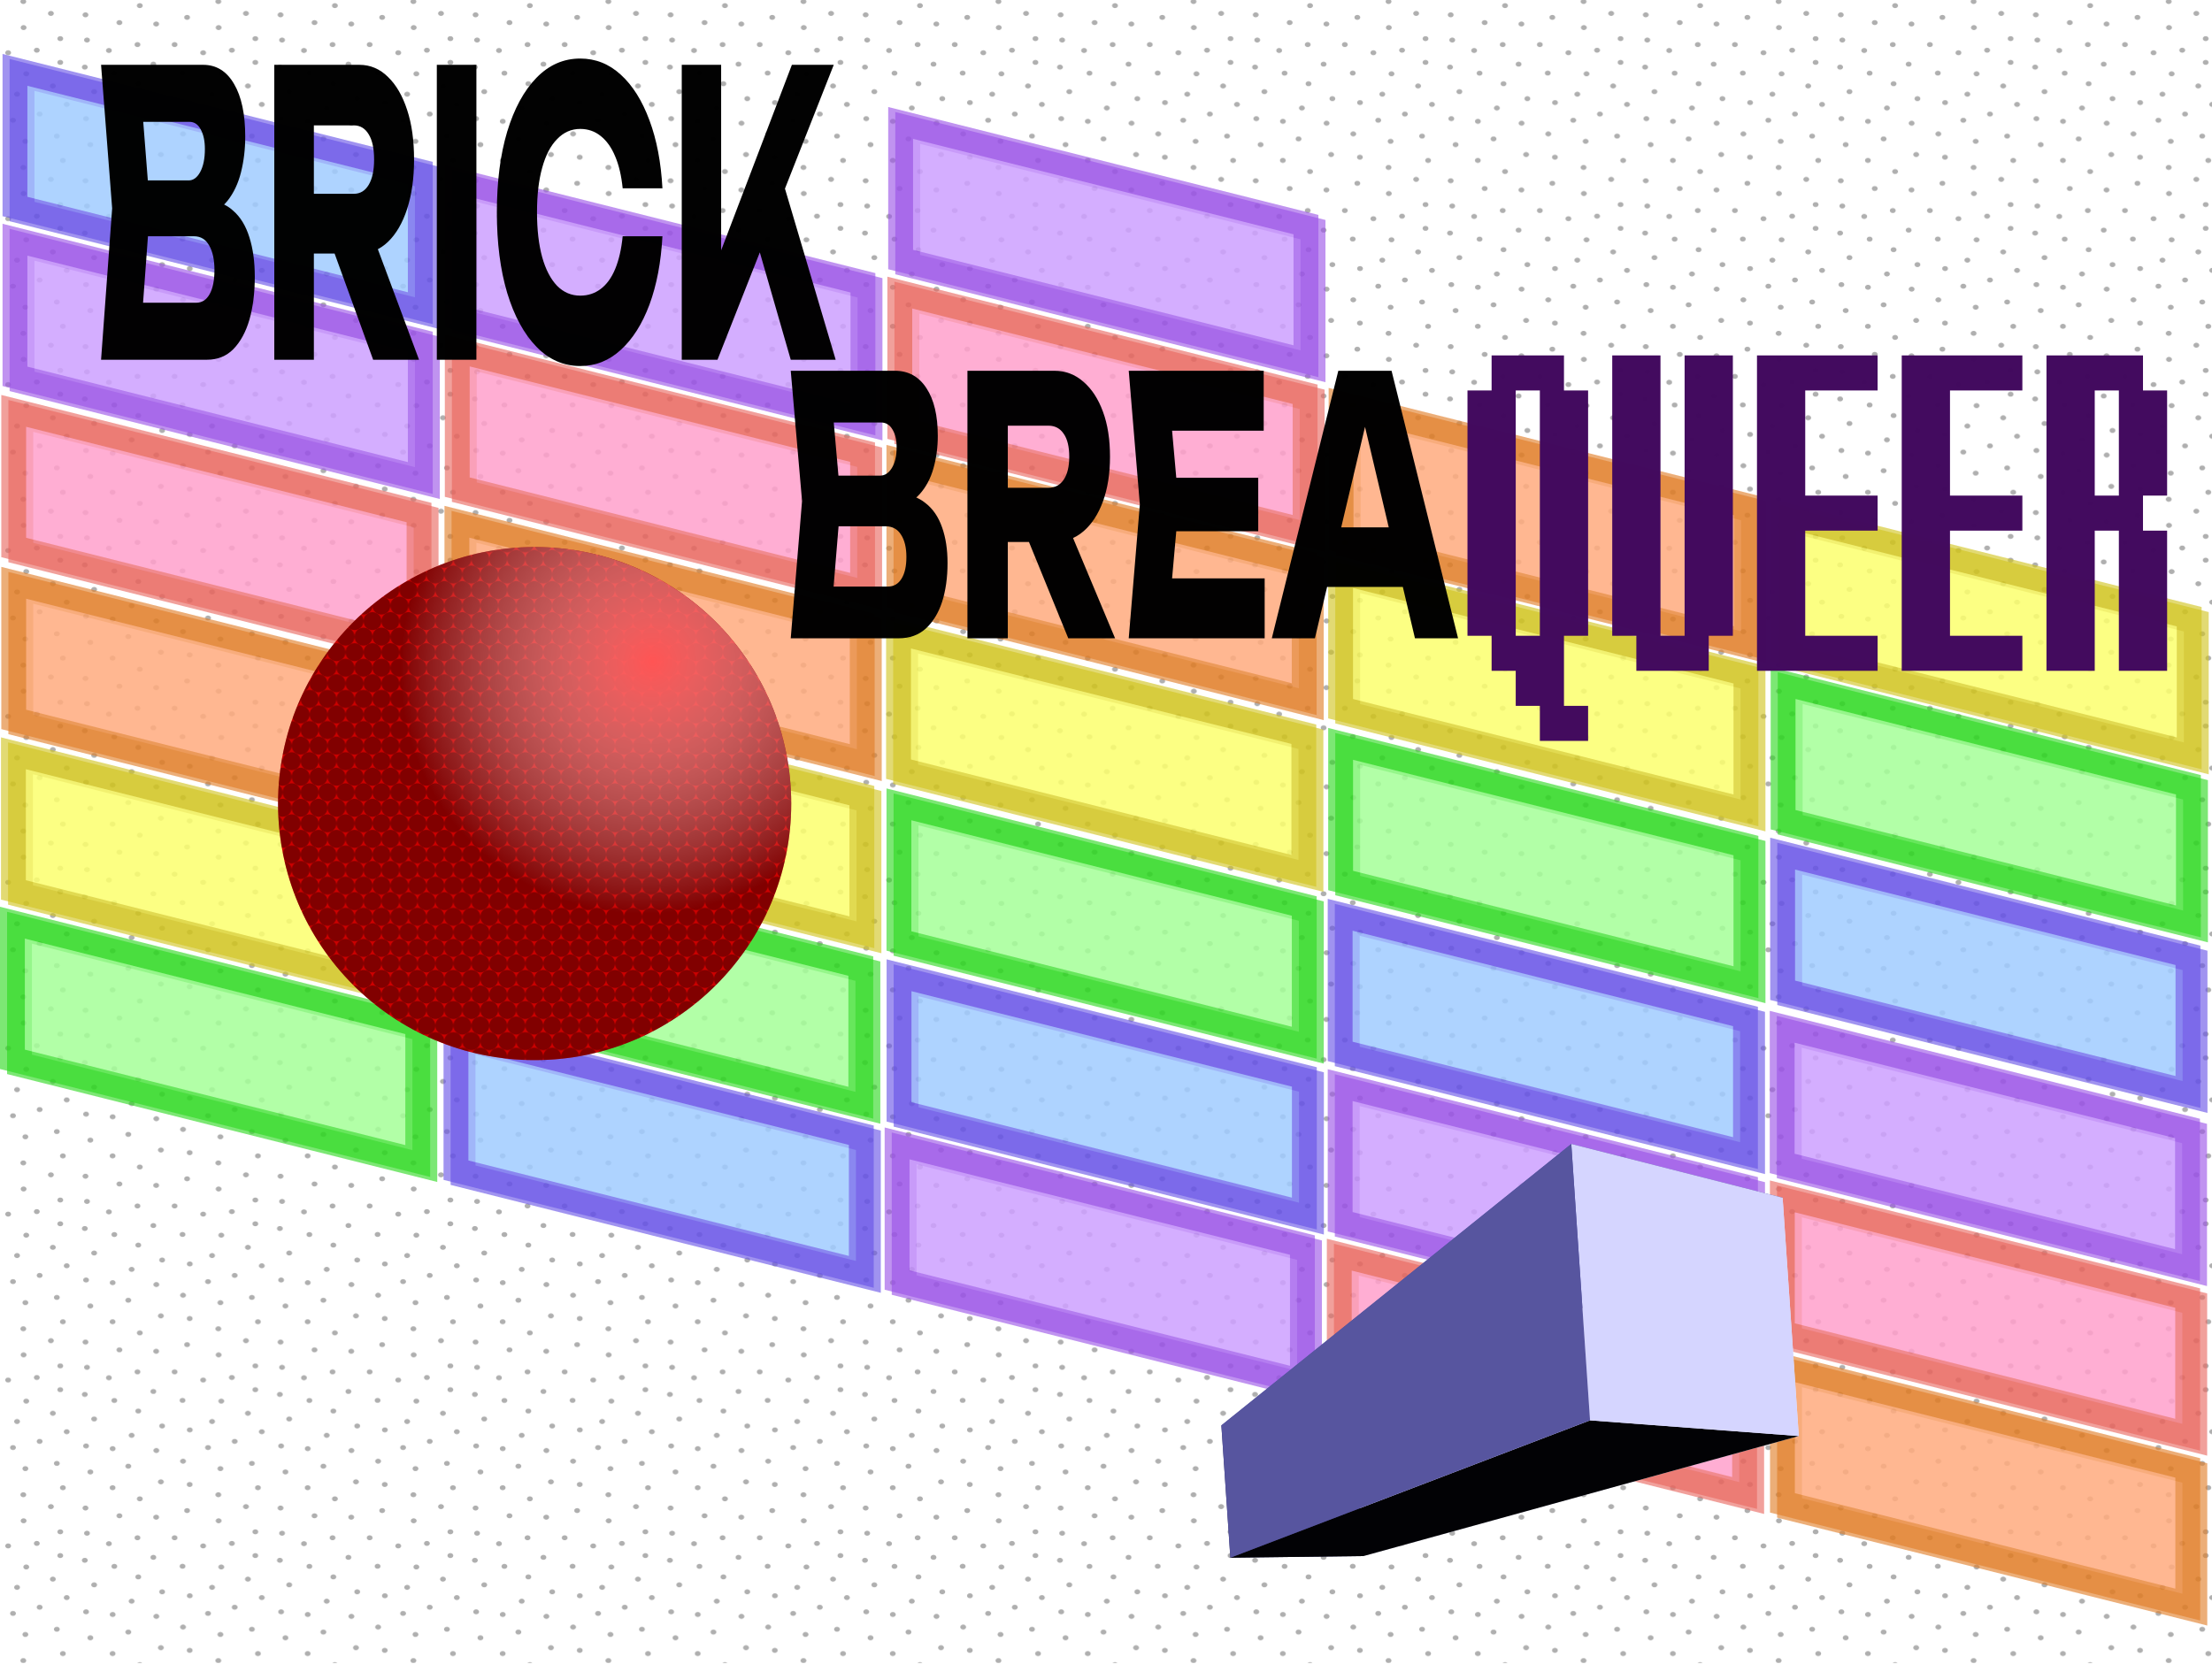
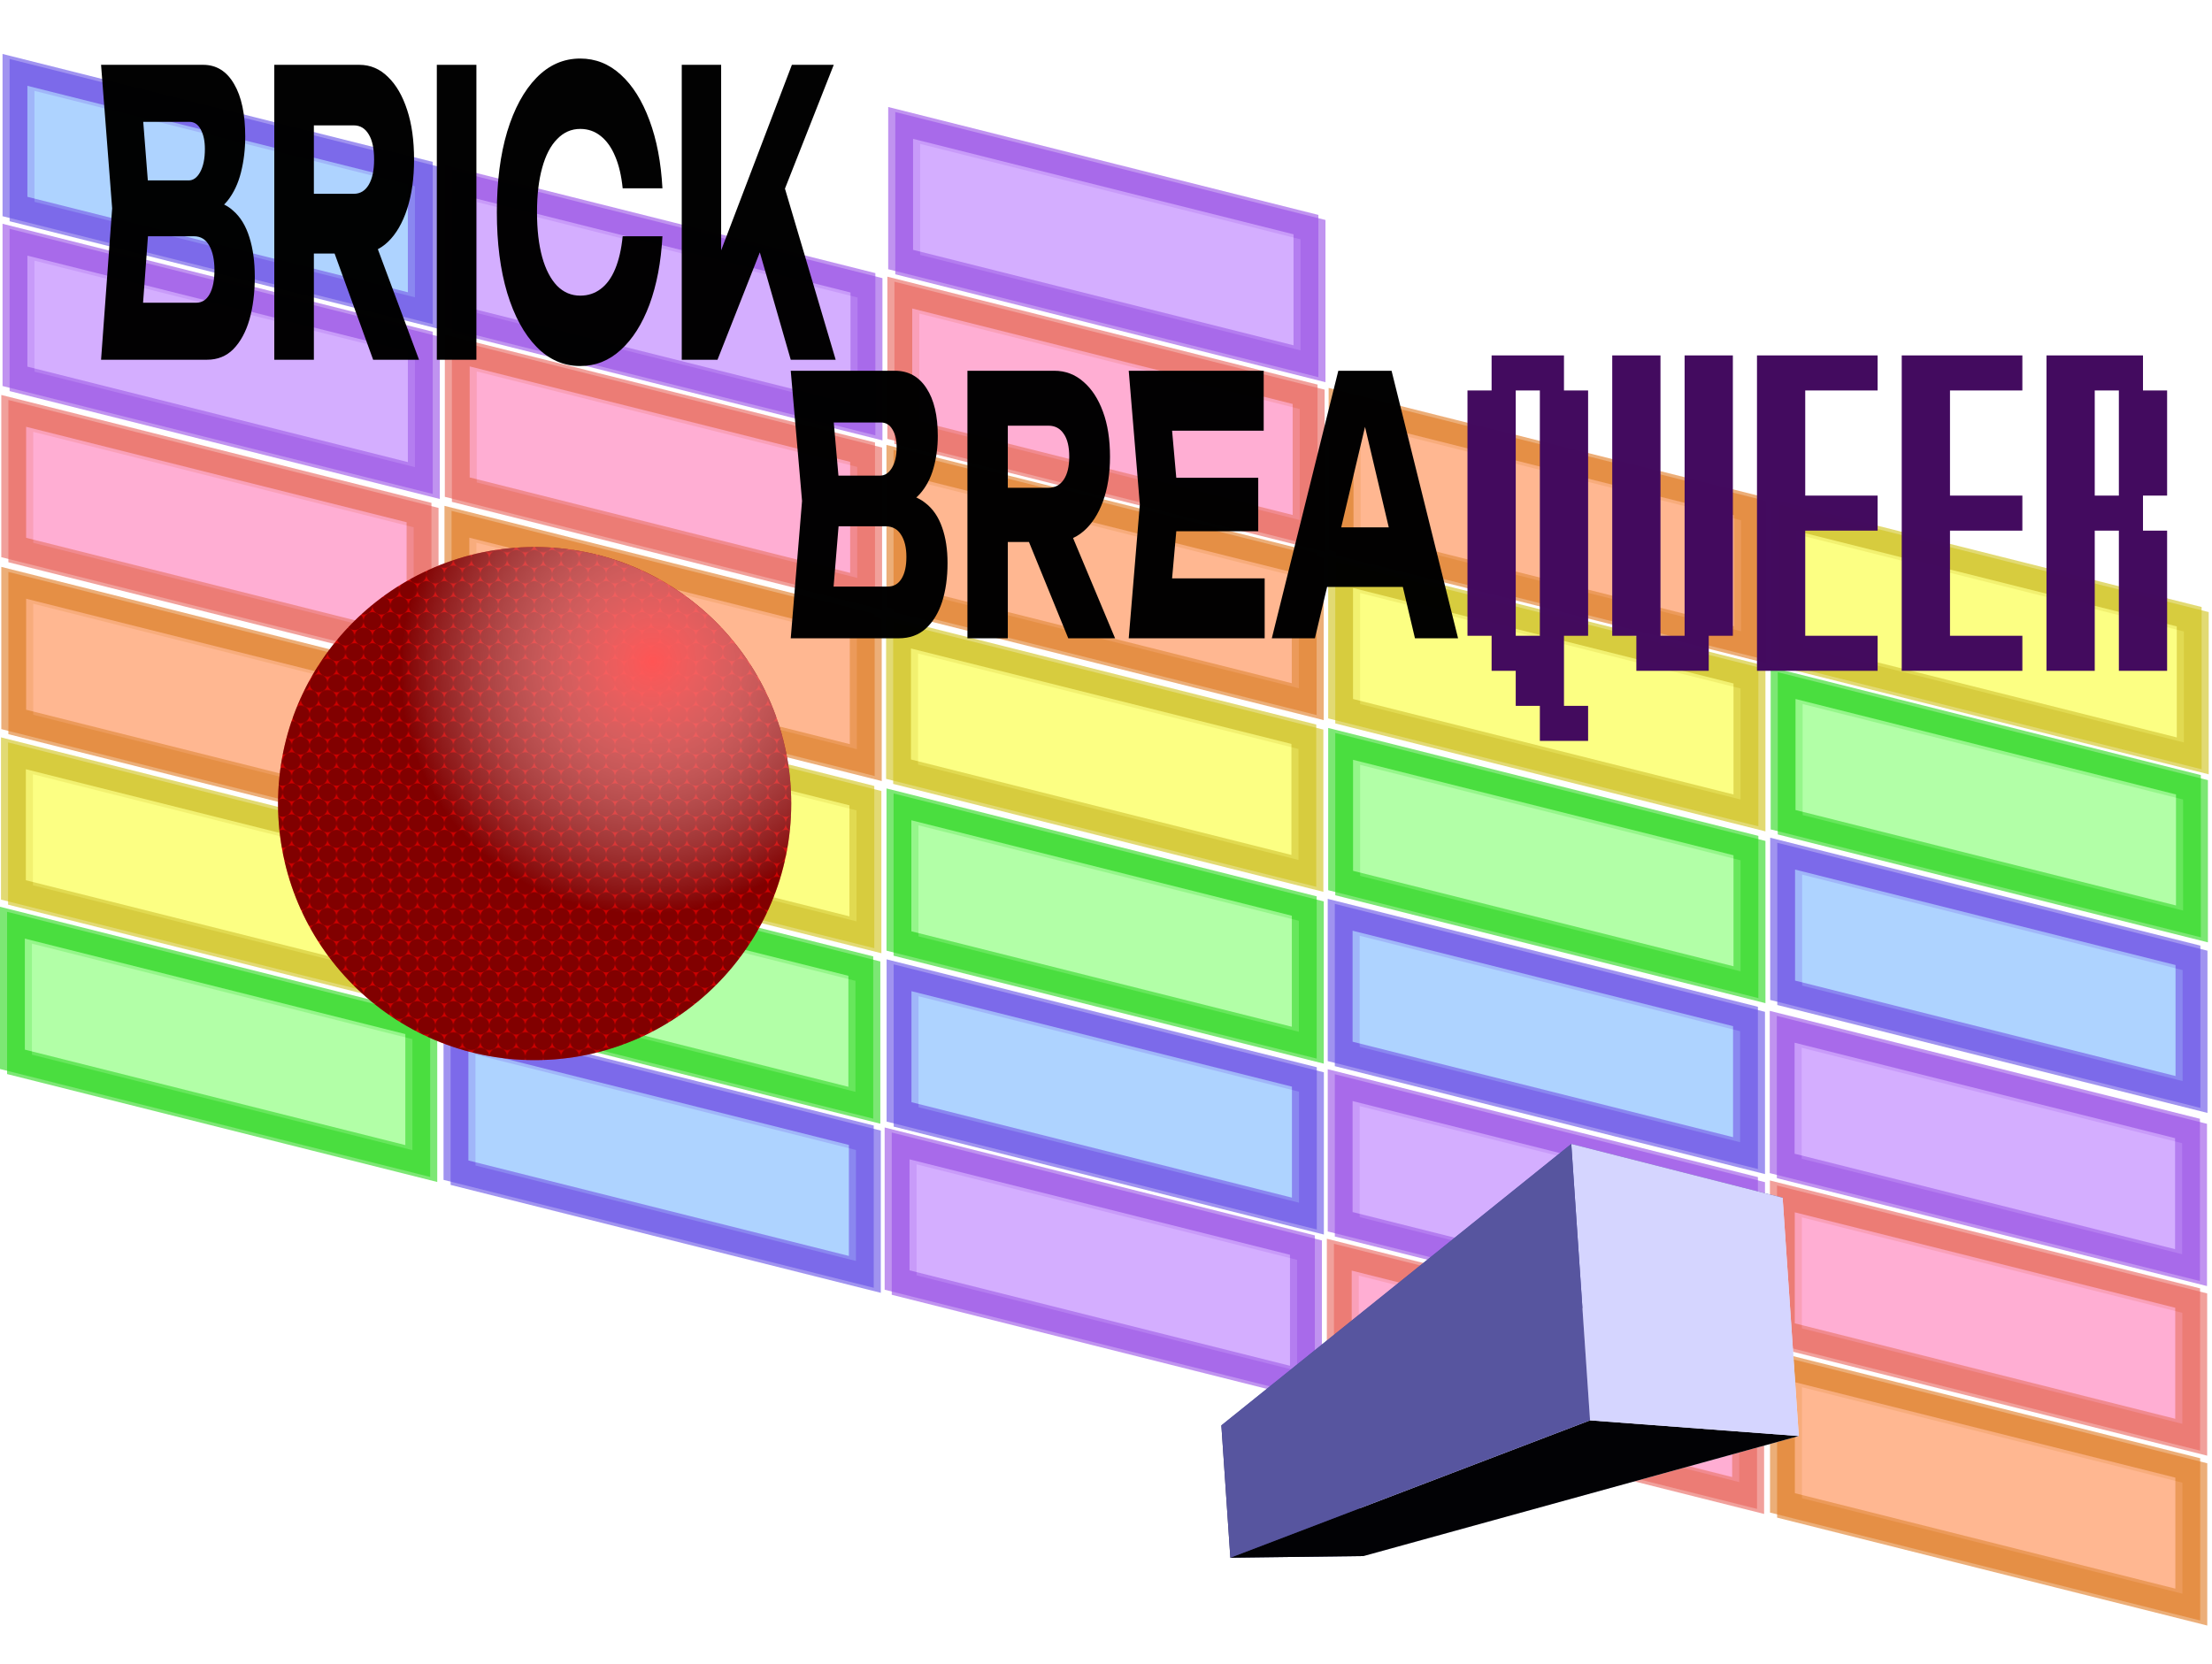
<svg xmlns="http://www.w3.org/2000/svg" xmlns:xlink="http://www.w3.org/1999/xlink" width="1134.167" height="852.907" viewBox="0 0 1134.167 852.907" version="1.1" id="svg14355">
  <defs id="defs14352">
    <pattern xlink:href="#Polkadots-med" id="pattern3984" patternTransform="scale(10,8.508227)" />
    <pattern patternUnits="userSpaceOnUse" width="10" height="10" patternTransform="translate(0,0) scale(10,10)" id="Polkadots-med">
      <circle style="fill:black;stroke:none" cx="2.567" cy="0.810" r="0.15" id="circle10159" />
      <circle style="fill:black;stroke:none" cx="3.048" cy="2.33" r="0.15" id="circle10161" />
      <circle style="fill:black;stroke:none" cx="4.418" cy="2.415" r="0.15" id="circle10163" />
      <circle style="fill:black;stroke:none" cx="1.844" cy="3.029" r="0.15" id="circle10165" />
      <circle style="fill:black;stroke:none" cx="6.08" cy="1.363" r="0.15" id="circle10167" />
      <circle style="fill:black;stroke:none" cx="5.819" cy="4.413" r="0.15" id="circle10169" />
      <circle style="fill:black;stroke:none" cx="4.305" cy="4.048" r="0.15" id="circle10171" />
      <circle style="fill:black;stroke:none" cx="5.541" cy="3.045" r="0.15" id="circle10173" />
      <circle style="fill:black;stroke:none" cx="4.785" cy="5.527" r="0.15" id="circle10175" />
      <circle style="fill:black;stroke:none" cx="2.667" cy="5.184" r="0.15" id="circle10177" />
      <circle style="fill:black;stroke:none" cx="7.965" cy="1.448" r="0.15" id="circle10179" />
      <circle style="fill:black;stroke:none" cx="7.047" cy="5.049" r="0.15" id="circle10181" />
      <circle style="fill:black;stroke:none" cx="4.340" cy="0.895" r="0.15" id="circle10183" />
      <circle style="fill:black;stroke:none" cx="7.125" cy="0.340" r="0.15" id="circle10185" />
      <circle style="fill:black;stroke:none" cx="9.550" cy="1.049" r="0.15" id="circle10187" />
      <circle style="fill:black;stroke:none" cx="7.006" cy="2.689" r="0.15" id="circle10189" />
      <circle style="fill:black;stroke:none" cx="8.909" cy="2.689" r="0.15" id="circle10191" />
      <circle style="fill:black;stroke:none" cx="9.315" cy="4.407" r="0.15" id="circle10193" />
      <circle style="fill:black;stroke:none" cx="7.820" cy="3.870" r="0.15" id="circle10195" />
      <circle style="fill:black;stroke:none" cx="8.270" cy="5.948" r="0.15" id="circle10197" />
      <circle style="fill:black;stroke:none" cx="7.973" cy="7.428" r="0.15" id="circle10199" />
      <circle style="fill:black;stroke:none" cx="9.342" cy="8.072" r="0.15" id="circle10201" />
      <circle style="fill:black;stroke:none" cx="8.206" cy="9.315" r="0.15" id="circle10203" />
      <circle style="fill:black;stroke:none" cx="9.682" cy="9.475" r="0.15" id="circle10205" />
      <circle style="fill:black;stroke:none" cx="9.688" cy="6.186" r="0.15" id="circle10207" />
      <circle style="fill:black;stroke:none" cx="3.379" cy="6.296" r="0.15" id="circle10209" />
      <circle style="fill:black;stroke:none" cx="2.871" cy="8.204" r="0.15" id="circle10211" />
      <circle style="fill:black;stroke:none" cx="4.59" cy="8.719" r="0.15" id="circle10213" />
      <circle style="fill:black;stroke:none" cx="3.181" cy="9.671" r="0.15" id="circle10215" />
      <circle style="fill:black;stroke:none" cx="5.734" cy="7.315" r="0.15" id="circle10217" />
      <circle style="fill:black;stroke:none" cx="6.707" cy="6.513" r="0.15" id="circle10219" />
      <circle style="fill:black;stroke:none" cx="5.730" cy="9.670" r="0.15" id="circle10221" />
      <circle style="fill:black;stroke:none" cx="6.535" cy="8.373" r="0.15" id="circle10223" />
      <circle style="fill:black;stroke:none" cx="4.37" cy="7.154" r="0.15" id="circle10225" />
      <circle style="fill:black;stroke:none" cx="0.622" cy="7.25" r="0.15" id="circle10227" />
      <circle style="fill:black;stroke:none" cx="0.831" cy="5.679" r="0.15" id="circle10229" />
      <circle style="fill:black;stroke:none" cx="1.257" cy="8.519" r="0.15" id="circle10231" />
      <circle style="fill:black;stroke:none" cx="1.989" cy="6.877" r="0.15" id="circle10233" />
      <circle style="fill:black;stroke:none" cx="0.374" cy="3.181" r="0.15" id="circle10235" />
      <circle style="fill:black;stroke:none" cx="1.166" cy="1.664" r="0.15" id="circle10237" />
      <circle style="fill:black;stroke:none" cx="1.151" cy="0.093" r="0.15" id="circle10239" />
      <circle style="fill:black;stroke:none" cx="1.151" cy="10.093" r="0.15" id="circle10241" />
      <circle style="fill:black;stroke:none" cx="1.302" cy="4.451" r="0.15" id="circle10243" />
      <circle style="fill:black;stroke:none" cx="3.047" cy="3.763" r="0.15" id="circle10245" />
    </pattern>
    <rect x="560.232" y="-106.789" width="356.511" height="116.647" id="rect5173" />
    <rect x="47.644" y="52.573" width="1097.463" height="510.945" id="rect1778" />
    <pattern xlink:href="#Packedcircles" id="pattern5240" patternTransform="matrix(9.213576,0,0,9.213576,-105.0813,90.50645)" />
    <pattern patternUnits="userSpaceOnUse" width="1" height="1.732" patternTransform="translate(0,0) scale(10,10)" id="Packedcircles">
      <circle style="fill:black;stroke:none" cx="0" cy="0.5" r="0.5" id="circle4338" />
      <circle style="fill:black;stroke:none" cx="1" cy="0.5" r="0.5" id="circle4340" />
      <circle style="fill:black;stroke:none" cx="0.5" cy="1.366" r="0.5" id="circle4342" />
      <circle style="fill:black;stroke:none" cx="0.5" cy="-0.366" r="0.5" id="circle4344" />
    </pattern>
    <linearGradient id="linearGradient2534">
      <stop style="stop-color:#ff5454;stop-opacity:1;" offset="0" id="stop2530" />
      <stop style="stop-color:#fffcfc;stop-opacity:0;" offset="1" id="stop2532" />
    </linearGradient>
    <radialGradient xlink:href="#linearGradient2534" id="radialGradient2536" cx="438.005" cy="197.161" fx="438.005" fy="197.161" r="142.79" gradientUnits="userSpaceOnUse" gradientTransform="matrix(0.6305547,0.6286909,-0.6505332,0.6524617,185.4058,-64.75964)" />
    <rect x="47.644" y="52.573" width="1097.463" height="510.945" id="rect5167" />
  </defs>
-   <g id="layer3" transform="translate(0.4444553)">
+   <g id="layer3" transform="translate(0.4444553)" style="display:none">
    <rect style="opacity:0.316;fill:url(#pattern3984);fill-opacity:1;stroke-width:7.597;stroke-linecap:round;stroke-linejoin:round" id="rect6228" width="1132.018" height="852.907" x="1.705" y="0" />
  </g>
  <g id="layer1" transform="translate(1.229674)">
    <rect style="display:inline;opacity:0.621;fill:#ff9fcb;fill-opacity:1;stroke:#e9665e;stroke-width:26.273;stroke-linecap:square;stroke-dasharray:none;stroke-dashoffset:0;stroke-opacity:1;paint-order:markers stroke fill" id="rect14984" width="201.129" height="56.93" x="484.694" y="42.854" ry="0" transform="matrix(0.9699371,0.2433559,0,1,0,0)" />
    <rect style="display:inline;opacity:0.621;fill:#cd9fff;fill-opacity:1;stroke:#9951e7;stroke-width:26.273;stroke-linecap:square;stroke-dasharray:none;stroke-dashoffset:0;stroke-opacity:1;paint-order:markers stroke fill" id="rect14984-3" width="201.129" height="56.93" x="485.14" y="-44.268" ry="0" transform="matrix(0.9699371,0.2433559,0,1,0,0)" />
    <rect style="display:inline;opacity:0.621;fill:#ff9fcb;fill-opacity:1;stroke:#e9665e;stroke-width:26.273;stroke-linecap:square;stroke-dasharray:none;stroke-dashoffset:0;stroke-opacity:1;paint-order:markers stroke fill" id="rect14984-3-7" width="201.129" height="56.93" x="951.235" y="392.813" ry="0" transform="matrix(0.9699371,0.2433559,0,1,0,0)" />
    <rect style="display:inline;opacity:0.621;fill:#cd9fff;fill-opacity:1;stroke:#9951e7;stroke-width:26.273;stroke-linecap:square;stroke-dasharray:none;stroke-dashoffset:0;stroke-opacity:1;paint-order:markers stroke fill" id="rect14984-3-5" width="201.129" height="56.93" x="951.148" y="305.856" ry="0" transform="matrix(0.9699371,0.2433559,0,1,0,0)" />
    <rect style="display:inline;opacity:0.621;fill:#9fcbff;fill-opacity:1;stroke:#6551e7;stroke-width:26.273;stroke-linecap:square;stroke-dasharray:none;stroke-dashoffset:0;stroke-opacity:1;paint-order:markers stroke fill" id="rect14984-3-9" width="201.129" height="56.93" x="951.389" y="217.005" ry="0" transform="matrix(0.9699371,0.2433559,0,1,0,0)" />
    <rect style="display:inline;opacity:0.621;fill:#a4ff98;fill-opacity:1;stroke:#2cd91e;stroke-width:26.273;stroke-linecap:square;stroke-dasharray:none;stroke-dashoffset:0;stroke-opacity:1;paint-order:markers stroke fill" id="rect14984-3-2" width="201.129" height="56.93" x="951.631" y="129.476" ry="0" transform="matrix(0.9699371,0.2433559,0,1,0,0)" />
    <rect style="display:inline;opacity:0.621;fill:#fcff6e;fill-opacity:1;stroke:#d1c31d;stroke-width:26.273;stroke-linecap:square;stroke-dasharray:none;stroke-dashoffset:0;stroke-opacity:1;paint-order:markers stroke fill" id="rect14984-3-28" width="201.129" height="56.93" x="952.043" y="43.191" ry="0" transform="matrix(0.9699371,0.2433559,0,1,0,0)" />
    <rect style="display:inline;opacity:0.621;fill:#fcff6e;fill-opacity:1;stroke:#d1c31d;stroke-width:26.273;stroke-linecap:square;stroke-dasharray:none;stroke-dashoffset:0;stroke-opacity:1;paint-order:markers stroke fill" id="rect14984-3-97" width="201.129" height="56.93" x="16.139" y="393.143" ry="0" transform="matrix(0.9699371,0.2433559,0,1,0,0)" />
    <rect style="display:inline;opacity:0.621;fill:#ffab7e;fill-opacity:1;stroke:#e17c25;stroke-width:26.273;stroke-linecap:square;stroke-dasharray:none;stroke-dashoffset:0;stroke-opacity:1;paint-order:markers stroke fill" id="rect14984-3-3" width="201.129" height="56.93" x="16.295" y="305.672" ry="0" transform="matrix(0.9699371,0.2433559,0,1,0,0)" />
    <rect style="display:inline;opacity:0.621;fill:#ffab7e;fill-opacity:1;stroke:#e17c25;stroke-width:26.273;stroke-linecap:square;stroke-dasharray:none;stroke-dashoffset:0;stroke-opacity:1;paint-order:markers stroke fill" id="rect14984-3-3-5" width="201.129" height="56.93" x="951.288" y="479.911" ry="0" transform="matrix(0.9699371,0.2433559,0,1,0,0)" />
    <rect style="display:inline;opacity:0.621;fill:#ff9fcb;fill-opacity:1;stroke:#e9665e;stroke-width:26.273;stroke-linecap:square;stroke-dasharray:none;stroke-dashoffset:0;stroke-opacity:1;paint-order:markers stroke fill" id="rect14984-3-6" width="201.129" height="56.93" x="16.295" y="217.5" ry="0" transform="matrix(0.9699371,0.2433559,0,1,0,0)" />
    <rect style="display:inline;opacity:0.621;fill:#cd9fff;fill-opacity:1;stroke:#9951e7;stroke-width:26.273;stroke-linecap:square;stroke-dasharray:none;stroke-dashoffset:0;stroke-opacity:1;paint-order:markers stroke fill" id="rect14984-3-1" width="201.129" height="56.93" x="16.956" y="129.562" ry="0" transform="matrix(0.9699371,0.2433559,0,1,0,0)" />
    <rect style="display:inline;opacity:0.621;fill:#9fcbff;fill-opacity:1;stroke:#6551e7;stroke-width:26.273;stroke-linecap:square;stroke-dasharray:none;stroke-dashoffset:0;stroke-opacity:1;paint-order:markers stroke fill" id="rect14984-3-29" width="201.129" height="56.93" x="16.956" y="42.47" ry="0" transform="matrix(0.9699371,0.2433559,0,1,0,0)" />
    <rect style="display:inline;opacity:0.621;fill:#ffab7e;fill-opacity:1;stroke:#e17c25;stroke-width:26.273;stroke-linecap:square;stroke-dasharray:none;stroke-dashoffset:0;stroke-opacity:1;paint-order:markers stroke fill" id="rect14984-3-31" width="201.129" height="56.93" x="717.968" y="43.142" ry="0" transform="matrix(0.9699371,0.2433559,0,1,0,0)" />
    <rect style="display:inline;opacity:0.621;fill:#cd9fff;fill-opacity:1;stroke:#9951e7;stroke-width:26.273;stroke-linecap:square;stroke-dasharray:none;stroke-dashoffset:0;stroke-opacity:1;paint-order:markers stroke fill" id="rect14984-3-94" width="201.129" height="56.93" x="250.947" y="42.569" ry="0" transform="matrix(0.9699371,0.2433559,0,1,0,0)" />
    <rect style="display:inline;opacity:0.621;fill:#fcff6e;fill-opacity:1;stroke:#d1c31d;stroke-width:26.273;stroke-linecap:square;stroke-dasharray:none;stroke-dashoffset:0;stroke-opacity:1;paint-order:markers stroke fill" id="rect14984-3-78" width="201.129" height="56.93" x="717.726" y="129.476" ry="0" transform="matrix(0.9699371,0.2433559,0,1,0,0)" />
    <rect style="display:inline;opacity:0.621;fill:#ffab7e;fill-opacity:1;stroke:#e17c25;stroke-width:26.273;stroke-linecap:square;stroke-dasharray:none;stroke-dashoffset:0;stroke-opacity:1;paint-order:markers stroke fill" id="rect14984-3-4" width="201.129" height="56.93" x="484.216" y="129.252" ry="0" transform="matrix(0.9699371,0.2433559,0,1,0,0)" />
    <rect style="display:inline;opacity:0.621;fill:#ff9fcb;fill-opacity:1;stroke:#e9665e;stroke-width:26.273;stroke-linecap:square;stroke-dasharray:none;stroke-dashoffset:0;stroke-opacity:1;paint-order:markers stroke fill" id="rect14984-3-50" width="201.129" height="56.93" x="250.758" y="129.476" ry="0" transform="matrix(0.9699371,0.2433559,0,1,0,0)" />
    <rect style="display:inline;opacity:0.621;fill:#a4ff98;fill-opacity:1;stroke:#2cd91e;stroke-width:26.273;stroke-linecap:square;stroke-dasharray:none;stroke-dashoffset:0;stroke-opacity:1;paint-order:markers stroke fill" id="rect14984-3-36" width="201.129" height="56.93" x="717.726" y="217.579" ry="0" transform="matrix(0.9699371,0.2433559,0,1,0,0)" />
    <rect style="display:inline;opacity:0.621;fill:#fcff6e;fill-opacity:1;stroke:#d1c31d;stroke-width:26.273;stroke-linecap:square;stroke-dasharray:none;stroke-dashoffset:0;stroke-opacity:1;paint-order:markers stroke fill" id="rect14984-3-10" width="201.129" height="56.93" x="484.028" y="217.355" ry="0" transform="matrix(0.9699371,0.2433559,0,1,0,0)" />
    <rect style="display:inline;opacity:0.621;fill:#ffab7e;fill-opacity:1;stroke:#e17c25;stroke-width:26.273;stroke-linecap:square;stroke-dasharray:none;stroke-dashoffset:0;stroke-opacity:1;paint-order:markers stroke fill" id="rect14984-3-63" width="201.129" height="56.93" x="250.57" y="217.355" ry="0" transform="matrix(0.9699371,0.2433559,0,1,0,0)" />
    <rect style="display:inline;opacity:0.621;fill:#cd9fff;fill-opacity:1;stroke:#9951e7;stroke-width:26.273;stroke-linecap:square;stroke-dasharray:none;stroke-dashoffset:0;stroke-opacity:1;paint-order:markers stroke fill" id="rect14984-3-20" width="201.129" height="56.93" x="717.485" y="392.638" ry="0" transform="matrix(0.9699371,0.2433559,0,1,0,0)" />
    <rect style="display:inline;opacity:0.621;fill:#9fcbff;fill-opacity:1;stroke:#6551e7;stroke-width:26.273;stroke-linecap:square;stroke-dasharray:none;stroke-dashoffset:0;stroke-opacity:1;paint-order:markers stroke fill" id="rect14984-3-61" width="201.129" height="56.93" x="717.485" y="305.283" ry="0" transform="matrix(0.9699371,0.2433559,0,1,0,0)" />
    <rect style="display:inline;opacity:0.621;fill:#9fcbff;fill-opacity:1;stroke:#6551e7;stroke-width:26.273;stroke-linecap:square;stroke-dasharray:none;stroke-dashoffset:0;stroke-opacity:1;paint-order:markers stroke fill" id="rect14984-3-55" width="201.129" height="56.93" x="484.295" y="393.044" ry="0" transform="matrix(0.9699371,0.2433559,0,1,0,0)" />
    <rect style="display:inline;opacity:0.621;fill:#a4ff98;fill-opacity:1;stroke:#2cd91e;stroke-width:26.273;stroke-linecap:square;stroke-dasharray:none;stroke-dashoffset:0;stroke-opacity:1;paint-order:markers stroke fill" id="rect14984-3-47" width="201.129" height="56.93" x="484.244" y="305.411" ry="0" transform="matrix(0.9699371,0.2433559,0,1,0,0)" />
    <rect style="display:inline;opacity:0.621;fill:#fcff6e;fill-opacity:1;stroke:#d1c31d;stroke-width:26.273;stroke-linecap:square;stroke-dasharray:none;stroke-dashoffset:0;stroke-opacity:1;paint-order:markers stroke fill" id="rect14984-3-65" width="201.129" height="56.93" x="250.383" y="305.706" ry="0" transform="matrix(0.9699371,0.2433559,0,1,0,0)" />
    <rect style="display:inline;opacity:0.621;fill:#a4ff98;fill-opacity:1;stroke:#2cd91e;stroke-width:26.273;stroke-linecap:square;stroke-dasharray:none;stroke-dashoffset:0;stroke-opacity:1;paint-order:markers stroke fill" id="rect14984-3-69" width="201.129" height="56.93" x="249.826" y="393.259" ry="0" transform="matrix(0.9699371,0.2433559,0,1,0,0)" />
    <rect style="display:inline;opacity:0.621;fill:#ff9fcb;fill-opacity:1;stroke:#e9665e;stroke-width:26.273;stroke-linecap:square;stroke-dasharray:none;stroke-dashoffset:0;stroke-opacity:1;paint-order:markers stroke fill" id="rect14984-3-7-3" width="201.129" height="56.93" x="717.019" y="479.699" ry="0" transform="matrix(0.9699371,0.2433559,0,1,0,0)" />
    <rect style="display:inline;opacity:0.621;fill:#cd9fff;fill-opacity:1;stroke:#9951e7;stroke-width:26.273;stroke-linecap:square;stroke-dasharray:none;stroke-dashoffset:0;stroke-opacity:1;paint-order:markers stroke fill" id="rect14984-3-20-4" width="201.129" height="56.93" x="483.27" y="479.524" ry="0" transform="matrix(0.9699371,0.2433559,0,1,0,0)" />
    <rect style="display:inline;opacity:0.621;fill:#9fcbff;fill-opacity:1;stroke:#6551e7;stroke-width:26.273;stroke-linecap:square;stroke-dasharray:none;stroke-dashoffset:0;stroke-opacity:1;paint-order:markers stroke fill" id="rect14984-3-55-5" width="201.129" height="56.93" x="250.08" y="479.93" ry="0" transform="matrix(0.9699371,0.2433559,0,1,0,0)" />
    <rect style="display:inline;opacity:0.621;fill:#a4ff98;fill-opacity:1;stroke:#2cd91e;stroke-width:26.273;stroke-linecap:square;stroke-dasharray:none;stroke-dashoffset:0;stroke-opacity:1;paint-order:markers stroke fill" id="rect14984-3-69-2" width="201.129" height="56.93" x="15.61" y="480.145" ry="0" transform="matrix(0.9699371,0.2433559,0,1,0,0)" />
    <rect style="display:inline;opacity:0.621;fill:#ff9fcb;fill-opacity:1;stroke:#e9665e;stroke-width:26.273;stroke-linecap:square;stroke-dasharray:none;stroke-dashoffset:0;stroke-opacity:1;paint-order:markers stroke fill" id="rect14984-36" width="201.129" height="56.93" x="480.953" y="41.174" ry="0" transform="matrix(0.9699371,0.2433559,0,1,0,0)" />
    <rect style="display:inline;opacity:0.621;fill:#cd9fff;fill-opacity:1;stroke:#9951e7;stroke-width:26.273;stroke-linecap:square;stroke-dasharray:none;stroke-dashoffset:0;stroke-opacity:1;paint-order:markers stroke fill" id="rect14984-3-75" width="201.129" height="56.93" x="481.398" y="-45.948" ry="0" transform="matrix(0.9699371,0.2433559,0,1,0,0)" />
    <rect style="display:inline;opacity:0.621;fill:#ff9fcb;fill-opacity:1;stroke:#e9665e;stroke-width:26.273;stroke-linecap:square;stroke-dasharray:none;stroke-dashoffset:0;stroke-opacity:1;paint-order:markers stroke fill" id="rect14984-3-7-35" width="201.129" height="56.93" x="947.493" y="391.133" ry="0" transform="matrix(0.9699371,0.2433559,0,1,0,0)" />
    <rect style="display:inline;opacity:0.621;fill:#cd9fff;fill-opacity:1;stroke:#9951e7;stroke-width:26.273;stroke-linecap:square;stroke-dasharray:none;stroke-dashoffset:0;stroke-opacity:1;paint-order:markers stroke fill" id="rect14984-3-5-6" width="201.129" height="56.93" x="947.406" y="304.177" ry="0" transform="matrix(0.9699371,0.2433559,0,1,0,0)" />
    <rect style="display:inline;opacity:0.621;fill:#9fcbff;fill-opacity:1;stroke:#6551e7;stroke-width:26.273;stroke-linecap:square;stroke-dasharray:none;stroke-dashoffset:0;stroke-opacity:1;paint-order:markers stroke fill" id="rect14984-3-9-2" width="201.129" height="56.93" x="947.648" y="215.326" ry="0" transform="matrix(0.9699371,0.2433559,0,1,0,0)" />
    <rect style="display:inline;opacity:0.621;fill:#a4ff98;fill-opacity:1;stroke:#2cd91e;stroke-width:26.273;stroke-linecap:square;stroke-dasharray:none;stroke-dashoffset:0;stroke-opacity:1;paint-order:markers stroke fill" id="rect14984-3-2-9" width="201.129" height="56.93" x="947.889" y="127.796" ry="0" transform="matrix(0.9699371,0.2433559,0,1,0,0)" />
    <rect style="display:inline;opacity:0.621;fill:#fcff6e;fill-opacity:1;stroke:#d1c31d;stroke-width:26.273;stroke-linecap:square;stroke-dasharray:none;stroke-dashoffset:0;stroke-opacity:1;paint-order:markers stroke fill" id="rect14984-3-28-1" width="201.129" height="56.93" x="948.302" y="41.511" ry="0" transform="matrix(0.9699371,0.2433559,0,1,0,0)" />
    <rect style="display:inline;opacity:0.621;fill:#fcff6e;fill-opacity:1;stroke:#d1c31d;stroke-width:26.273;stroke-linecap:square;stroke-dasharray:none;stroke-dashoffset:0;stroke-opacity:1;paint-order:markers stroke fill" id="rect14984-3-97-2" width="201.129" height="56.93" x="12.397" y="391.463" ry="0" transform="matrix(0.9699371,0.2433559,0,1,0,0)" />
    <rect style="display:inline;opacity:0.621;fill:#ffab7e;fill-opacity:1;stroke:#e17c25;stroke-width:26.273;stroke-linecap:square;stroke-dasharray:none;stroke-dashoffset:0;stroke-opacity:1;paint-order:markers stroke fill" id="rect14984-3-3-7" width="201.129" height="56.93" x="12.554" y="303.992" ry="0" transform="matrix(0.9699371,0.2433559,0,1,0,0)" />
    <rect style="display:inline;opacity:0.621;fill:#ffab7e;fill-opacity:1;stroke:#e17c25;stroke-width:26.273;stroke-linecap:square;stroke-dasharray:none;stroke-dashoffset:0;stroke-opacity:1;paint-order:markers stroke fill" id="rect14984-3-3-5-0" width="201.129" height="56.93" x="947.547" y="478.231" ry="0" transform="matrix(0.9699371,0.2433559,0,1,0,0)" />
    <rect style="display:inline;opacity:0.621;fill:#ff9fcb;fill-opacity:1;stroke:#e9665e;stroke-width:26.273;stroke-linecap:square;stroke-dasharray:none;stroke-dashoffset:0;stroke-opacity:1;paint-order:markers stroke fill" id="rect14984-3-6-9" width="201.129" height="56.93" x="12.554" y="215.82" ry="0" transform="matrix(0.9699371,0.2433559,0,1,0,0)" />
    <rect style="display:inline;opacity:0.621;fill:#cd9fff;fill-opacity:1;stroke:#9951e7;stroke-width:26.273;stroke-linecap:square;stroke-dasharray:none;stroke-dashoffset:0;stroke-opacity:1;paint-order:markers stroke fill" id="rect14984-3-1-3" width="201.129" height="56.93" x="13.214" y="127.882" ry="0" transform="matrix(0.9699371,0.2433559,0,1,0,0)" />
    <rect style="display:inline;opacity:0.621;fill:#9fcbff;fill-opacity:1;stroke:#6551e7;stroke-width:26.273;stroke-linecap:square;stroke-dasharray:none;stroke-dashoffset:0;stroke-opacity:1;paint-order:markers stroke fill" id="rect14984-3-29-6" width="201.129" height="56.93" x="13.214" y="40.791" ry="0" transform="matrix(0.9699371,0.2433559,0,1,0,0)" />
    <rect style="display:inline;opacity:0.621;fill:#ffab7e;fill-opacity:1;stroke:#e17c25;stroke-width:26.273;stroke-linecap:square;stroke-dasharray:none;stroke-dashoffset:0;stroke-opacity:1;paint-order:markers stroke fill" id="rect14984-3-31-0" width="201.129" height="56.93" x="714.226" y="41.462" ry="0" transform="matrix(0.9699371,0.2433559,0,1,0,0)" />
    <rect style="display:inline;opacity:0.621;fill:#cd9fff;fill-opacity:1;stroke:#9951e7;stroke-width:26.273;stroke-linecap:square;stroke-dasharray:none;stroke-dashoffset:0;stroke-opacity:1;paint-order:markers stroke fill" id="rect14984-3-94-6" width="201.129" height="56.93" x="247.205" y="40.889" ry="0" transform="matrix(0.9699371,0.2433559,0,1,0,0)" />
    <rect style="display:inline;opacity:0.621;fill:#fcff6e;fill-opacity:1;stroke:#d1c31d;stroke-width:26.273;stroke-linecap:square;stroke-dasharray:none;stroke-dashoffset:0;stroke-opacity:1;paint-order:markers stroke fill" id="rect14984-3-78-2" width="201.129" height="56.93" x="713.985" y="127.796" ry="0" transform="matrix(0.9699371,0.2433559,0,1,0,0)" />
    <rect style="display:inline;opacity:0.621;fill:#ffab7e;fill-opacity:1;stroke:#e17c25;stroke-width:26.273;stroke-linecap:square;stroke-dasharray:none;stroke-dashoffset:0;stroke-opacity:1;paint-order:markers stroke fill" id="rect14984-3-4-6" width="201.129" height="56.93" x="480.474" y="127.572" ry="0" transform="matrix(0.9699371,0.2433559,0,1,0,0)" />
    <rect style="display:inline;opacity:0.621;fill:#ff9fcb;fill-opacity:1;stroke:#e9665e;stroke-width:26.273;stroke-linecap:square;stroke-dasharray:none;stroke-dashoffset:0;stroke-opacity:1;paint-order:markers stroke fill" id="rect14984-3-50-1" width="201.129" height="56.93" x="247.017" y="127.796" ry="0" transform="matrix(0.9699371,0.2433559,0,1,0,0)" />
    <rect style="display:inline;opacity:0.621;fill:#a4ff98;fill-opacity:1;stroke:#2cd91e;stroke-width:26.273;stroke-linecap:square;stroke-dasharray:none;stroke-dashoffset:0;stroke-opacity:1;paint-order:markers stroke fill" id="rect14984-3-36-8" width="201.129" height="56.93" x="713.985" y="215.899" ry="0" transform="matrix(0.9699371,0.2433559,0,1,0,0)" />
    <rect style="display:inline;opacity:0.621;fill:#fcff6e;fill-opacity:1;stroke:#d1c31d;stroke-width:26.273;stroke-linecap:square;stroke-dasharray:none;stroke-dashoffset:0;stroke-opacity:1;paint-order:markers stroke fill" id="rect14984-3-10-7" width="201.129" height="56.93" x="480.286" y="215.675" ry="0" transform="matrix(0.9699371,0.2433559,0,1,0,0)" />
    <rect style="display:inline;opacity:0.621;fill:#ffab7e;fill-opacity:1;stroke:#e17c25;stroke-width:26.273;stroke-linecap:square;stroke-dasharray:none;stroke-dashoffset:0;stroke-opacity:1;paint-order:markers stroke fill" id="rect14984-3-63-9" width="201.129" height="56.93" x="246.829" y="215.675" ry="0" transform="matrix(0.9699371,0.2433559,0,1,0,0)" />
    <rect style="display:inline;opacity:0.621;fill:#cd9fff;fill-opacity:1;stroke:#9951e7;stroke-width:26.273;stroke-linecap:square;stroke-dasharray:none;stroke-dashoffset:0;stroke-opacity:1;paint-order:markers stroke fill" id="rect14984-3-20-2" width="201.129" height="56.93" x="713.744" y="390.958" ry="0" transform="matrix(0.9699371,0.2433559,0,1,0,0)" />
    <rect style="display:inline;opacity:0.621;fill:#9fcbff;fill-opacity:1;stroke:#6551e7;stroke-width:26.273;stroke-linecap:square;stroke-dasharray:none;stroke-dashoffset:0;stroke-opacity:1;paint-order:markers stroke fill" id="rect14984-3-61-0" width="201.129" height="56.93" x="713.744" y="303.603" ry="0" transform="matrix(0.9699371,0.2433559,0,1,0,0)" />
    <rect style="display:inline;opacity:0.621;fill:#9fcbff;fill-opacity:1;stroke:#6551e7;stroke-width:26.273;stroke-linecap:square;stroke-dasharray:none;stroke-dashoffset:0;stroke-opacity:1;paint-order:markers stroke fill" id="rect14984-3-55-2" width="201.129" height="56.93" x="480.554" y="391.364" ry="0" transform="matrix(0.9699371,0.2433559,0,1,0,0)" />
    <rect style="display:inline;opacity:0.621;fill:#a4ff98;fill-opacity:1;stroke:#2cd91e;stroke-width:26.273;stroke-linecap:square;stroke-dasharray:none;stroke-dashoffset:0;stroke-opacity:1;paint-order:markers stroke fill" id="rect14984-3-47-3" width="201.129" height="56.93" x="480.502" y="303.731" ry="0" transform="matrix(0.9699371,0.2433559,0,1,0,0)" />
    <rect style="display:inline;opacity:0.621;fill:#fcff6e;fill-opacity:1;stroke:#d1c31d;stroke-width:26.273;stroke-linecap:square;stroke-dasharray:none;stroke-dashoffset:0;stroke-opacity:1;paint-order:markers stroke fill" id="rect14984-3-65-7" width="201.129" height="56.93" x="246.641" y="304.026" ry="0" transform="matrix(0.9699371,0.2433559,0,1,0,0)" />
    <rect style="display:inline;opacity:0.621;fill:#a4ff98;fill-opacity:1;stroke:#2cd91e;stroke-width:26.273;stroke-linecap:square;stroke-dasharray:none;stroke-dashoffset:0;stroke-opacity:1;paint-order:markers stroke fill" id="rect14984-3-69-5" width="201.129" height="56.93" x="246.084" y="391.579" ry="0" transform="matrix(0.9699371,0.2433559,0,1,0,0)" />
    <rect style="display:inline;opacity:0.621;fill:#ff9fcb;fill-opacity:1;stroke:#e9665e;stroke-width:26.273;stroke-linecap:square;stroke-dasharray:none;stroke-dashoffset:0;stroke-opacity:1;paint-order:markers stroke fill" id="rect14984-3-7-3-9" width="201.129" height="56.93" x="713.277" y="478.019" ry="0" transform="matrix(0.9699371,0.2433559,0,1,0,0)" />
    <rect style="display:inline;opacity:0.621;fill:#cd9fff;fill-opacity:1;stroke:#9951e7;stroke-width:26.273;stroke-linecap:square;stroke-dasharray:none;stroke-dashoffset:0;stroke-opacity:1;paint-order:markers stroke fill" id="rect14984-3-20-4-2" width="201.129" height="56.93" x="479.528" y="477.844" ry="0" transform="matrix(0.9699371,0.2433559,0,1,0,0)" />
    <rect style="display:inline;opacity:0.621;fill:#9fcbff;fill-opacity:1;stroke:#6551e7;stroke-width:26.273;stroke-linecap:square;stroke-dasharray:none;stroke-dashoffset:0;stroke-opacity:1;paint-order:markers stroke fill" id="rect14984-3-55-5-2" width="201.129" height="56.93" x="246.338" y="478.25" ry="0" transform="matrix(0.9699371,0.2433559,0,1,0,0)" />
    <rect style="display:inline;opacity:0.621;fill:#a4ff98;fill-opacity:1;stroke:#2cd91e;stroke-width:26.273;stroke-linecap:square;stroke-dasharray:none;stroke-dashoffset:0;stroke-opacity:1;paint-order:markers stroke fill" id="rect14984-3-69-2-8" width="201.129" height="56.93" x="11.869" y="478.465" ry="0" transform="matrix(0.9699371,0.2433559,0,1,0,0)" />
    <g id="g14536" style="display:inline;fill:none;stroke:#819c27;stroke-width:27.984;stroke-linecap:square;stroke-dasharray:none;stroke-dashoffset:0;paint-order:markers stroke fill">
      <path id="path14548" style="fill:#e9e9ff;fill-rule:evenodd;stroke:none;stroke-width:27.984;stroke-linecap:square;stroke-linejoin:round;stroke-dasharray:none;stroke-dashoffset:0;paint-order:markers stroke fill" d="M 693.648,734.941 912.777,614.225 921.073,736.444 697.927,797.983 Z" points="912.777,614.225 921.073,736.444 697.927,797.983 693.648,734.941 " />
      <path id="path14538" style="fill:#353564;fill-rule:evenodd;stroke:none;stroke-width:27.984;stroke-linecap:square;stroke-linejoin:round;stroke-dasharray:none;stroke-dashoffset:0;paint-order:markers stroke fill" d="m 625.006,730.974 4.606,67.865 68.315,-0.856 -4.279,-63.042 z" points="629.612,798.839 697.927,797.983 693.648,734.941 625.006,730.974 " />
      <path id="path14540" style="fill:#4d4d9f;fill-rule:evenodd;stroke:none;stroke-width:27.984;stroke-linecap:square;stroke-linejoin:round;stroke-dasharray:none;stroke-dashoffset:0;paint-order:markers stroke fill" d="M 625.006,730.974 804.419,586.652 912.777,614.225 693.648,734.941 Z" points="804.419,586.652 912.777,614.225 693.648,734.941 625.006,730.974 " />
      <path id="path14546" style="fill:#020205;fill-opacity:1;fill-rule:evenodd;stroke:none;stroke-width:27.984;stroke-linecap:square;stroke-linejoin:round;stroke-dasharray:none;stroke-dashoffset:0;paint-order:markers stroke fill" d="m 629.612,798.839 184.428,-70.439 107.033,8.045 -223.146,61.538 z" points="814.04,728.399 921.073,736.444 697.927,797.983 629.612,798.839 " />
      <path id="path14544" style="fill:#d5d5ff;fill-opacity:1;fill-rule:evenodd;stroke:none;stroke-width:27.984;stroke-linecap:square;stroke-linejoin:round;stroke-dasharray:none;stroke-dashoffset:0;paint-order:markers stroke fill" d="m 804.419,586.652 9.621,141.748 107.033,8.045 -8.295,-122.219 z" points="814.04,728.399 921.073,736.444 912.777,614.225 804.419,586.652 " />
      <path id="path14542" style="fill:#57559f;fill-opacity:1;fill-rule:evenodd;stroke:none;stroke-width:27.984;stroke-linecap:square;stroke-linejoin:round;stroke-dasharray:none;stroke-dashoffset:0;paint-order:markers stroke fill" d="m 625.006,730.974 179.414,-144.322 9.621,141.748 -184.428,70.439 z" points="804.419,586.652 814.04,728.399 629.612,798.839 625.006,730.974 " />
    </g>
    <circle style="fill:#cd0000;fill-opacity:1;stroke-width:7.588;stroke-linecap:round;stroke-linejoin:round" id="path1091" cx="272.894" cy="412.099" r="131.56" />
    <circle style="display:inline;opacity:0.369;fill:url(#pattern5240);fill-opacity:1;stroke-width:7.588;stroke-linecap:round;stroke-linejoin:round" id="circle3268" cx="272.894" cy="412.099" r="131.56" />
    <circle style="display:inline;fill:url(#radialGradient2536);fill-opacity:1;stroke-width:7.588;stroke-linecap:round;stroke-linejoin:round" id="circle2216" r="131.56" cy="412.099" cx="272.894" />
  </g>
  <g id="layer2" transform="translate(0.4444553)">
    <g aria-label="BRICK" transform="matrix(0.9803734,0,0,2.016506,0.05565405,-108.5448)" id="text1776" style="font-weight:bold;font-size:100px;font-family:Unbounded;-inkscape-font-specification:'Unbounded Bold';white-space:pre;shape-inside:url(#rect1778);display:inline;opacity:0.991;fill:#48fc85;stroke-width:8.236;stroke-linecap:round;stroke-linejoin:round">
      <path d="m 105.445,108.614 1.7,-3.9 q 8.7,0.2 14.3,2.7 5.7,2.4 8.5,6.8 2.8,4.3 2.8,10 0,6.1 -2.8,10.9 -2.8,4.7 -8.4,7.5 -5.5,2.7 -13.8,2.7 H 52.345 l 5.8,-38.5 -5.8,-36.5 h 53.4 q 10.4,0 16.2,4.9 5.8,4.8 5.8,13.4 0,4.7 -2.2,9 -2.2,4.3 -7.1,7.3 -4.8,2.9 -13,3.7 z m -32.6,31.9 -8,-9.7 h 37.3 q 4.5,0 7,-2.2 2.5,-2.2 2.5,-6.1 0,-3.9 -2.7,-6.2 -2.7,-2.4 -8,-2.4 H 70.145 V 99.714 h 28 q 3.6,0 6,-2.1 2.5,-2.2 2.5,-5.9 0,-3 -2.1,-4.9 -2.1,-2 -6,-2 h -33.6 l 7.9,-9.7 5.1,31.7 z" style="fill:#000000" id="path18669" />
      <path d="m 157.244,103.114 h 27.3 q 5,0 7.8,-2.3 2.8,-2.3 2.8,-6.4 0,-4.2 -2.8,-6.4 -2.8,-2.3 -7.8,-2.3 h -30.2 l 9.3,-9.9 V 145.314 h -20.7 V 70.314 h 44.5 q 8.6,0 15,3.1 6.4,3 10,8.4 3.6,5.3 3.6,12.6 0,7.1 -3.6,12.5 -3.6,5.4 -10,8.4 -6.4,3 -15,3 h -30.2 z m 11.2,7.1 h 23.3 l 26.9,35.1 h -24 z" style="fill:#000000" id="path18671" />
      <path d="m 227.945,70.314 h 20.7 V 145.314 h -20.7 z" style="fill:#000000" id="path18673" />
      <path d="m 345.945,113.914 q -1.1,9.9 -6.8,17.4 -5.7,7.4 -15,11.5 -9.2,4.1 -21.2,4.1 -13.1,0 -22.9,-4.9 -9.8,-4.9 -15.3,-13.7 -5.4,-8.8 -5.4,-20.5 0,-11.7 5.4,-20.5 5.5,-8.8 15.3,-13.7 9.8,-4.9 22.9,-4.9 12,0 21.2,4.1 9.3,4.1 15,11.6 5.7,7.4 6.8,17.3 h -20.8 q -1,-4.8 -3.9,-8.1 -2.9,-3.4 -7.6,-5.2 -4.6,-1.8 -10.7,-1.8 -7,0 -12.1,2.6 -5.1,2.5 -7.8,7.3 -2.7,4.7 -2.7,11.3 0,6.6 2.7,11.4 2.7,4.7 7.8,7.3 5.1,2.5 12.1,2.5 6.1,0 10.7,-1.7 4.7,-1.7 7.6,-5.1 2.9,-3.4 3.9,-8.3 z" style="fill:#000000" id="path18675" />
      <path d="M 356.045,145.314 V 70.314 h 20.6 V 128.814 l -5.5,-4.3 42.5,-54.2 h 21.9 l -60.8,75 z m 35.8,-35.8 15.2,-12.6 29.5,48.4 h -23.5 z" style="fill:#000000" id="path18677" />
    </g>
    <g aria-label="BREA" transform="matrix(1,0,0,1.829341,352.6492,61.50642)" id="text5165" style="font-weight:bold;font-size:100px;font-family:Unbounded;-inkscape-font-specification:'Unbounded Bold';white-space:pre;shape-inside:url(#rect5167);display:inline;opacity:0.991;fill:#48fc85;stroke-width:8.236;stroke-linecap:round;stroke-linejoin:round">
      <path d="m 105.445,108.614 1.7,-3.9 q 8.7,0.2 14.3,2.7 5.7,2.4 8.5,6.8 2.8,4.3 2.8,10 0,6.1 -2.8,10.9 -2.8,4.7 -8.4,7.5 -5.5,2.7 -13.8,2.7 H 52.345 l 5.8,-38.5 -5.8,-36.5 h 53.4 q 10.4,0 16.2,4.9 5.8,4.8 5.8,13.4 0,4.7 -2.2,9 -2.2,4.3 -7.1,7.3 -4.8,2.9 -13,3.7 z m -32.6,31.9 -8,-9.7 h 37.3 q 4.5,0 7,-2.2 2.5,-2.2 2.5,-6.1 0,-3.9 -2.7,-6.2 -2.7,-2.4 -8,-2.4 H 70.145 V 99.714 h 28 q 3.6,0 6,-2.1 2.5,-2.2 2.5,-5.9 0,-3 -2.1,-4.9 -2.1,-2 -6,-2 h -33.6 l 7.9,-9.7 5.1,31.7 z" style="fill:#000000" id="path18680" />
      <path d="m 157.244,103.114 h 27.3 q 5,0 7.8,-2.3 2.8,-2.3 2.8,-6.4 0,-4.2 -2.8,-6.4 -2.8,-2.3 -7.8,-2.3 h -30.2 l 9.3,-9.9 V 145.314 h -20.7 V 70.314 h 44.5 q 8.6,0 15,3.1 6.4,3 10,8.4 3.6,5.3 3.6,12.6 0,7.1 -3.6,12.5 -3.6,5.4 -10,8.4 -6.4,3 -15,3 h -30.2 z m 11.2,7.1 h 23.3 l 26.9,35.1 h -24 z" style="fill:#000000" id="path18682" />
      <path d="m 292.045,100.314 v 15 h -54.9 v -15 z m -40.8,7.5 -4.9,30.1 -8.4,-9.4 h 57.4 v 16.8 h -69.7 l 5.7,-37.5 -5.7,-37.5 h 69.2 v 16.8 h -56.9 l 8.4,-9.4 z" style="fill:#000000" id="path18684" />
      <path d="m 320.505,130.914 v -16.7 h 51.7 v 16.7 z m 39.9,-60.6 34.1,75 h -22.1 l -28.6,-66.2 h 6 l -28.7,66.2 h -22.1 l 34.1,-75 z" style="fill:#000000" id="path18686" />
    </g>
    <g aria-label="QUEER" transform="matrix(1.979182,0,0,2.875439,-356.8188,399.4776)" id="text5171" style="font-weight:bold;font-size:100px;font-family:Ithaca;-inkscape-font-specification:'Ithaca Bold';white-space:pre;shape-inside:url(#rect5173);display:inline;opacity:0.991;fill:#42095e;stroke-width:8.236;stroke-linecap:round;stroke-linejoin:round">
      <path d="m 585.232,-6.789 h -6.25 v -6.25 h -6.25 v -6.25 h -6.25 v -6.25 h -6.25 v -6.25 -6.25 -6.25 -6.25 -6.25 -6.25 -6.25 h 6.25 v -6.25 h 6.25 6.25 6.25 v 6.25 h 6.25 v 6.25 6.25 6.25 6.25 6.25 6.25 6.25 h -6.25 v 6.25 6.25 h 6.25 v 6.25 z m -6.25,-18.75 v -6.25 -6.25 -6.25 -6.25 -6.25 -6.25 -6.25 h -6.25 v 6.25 6.25 6.25 6.25 6.25 6.25 6.25 z" id="path18689" />
      <path d="m 616.482,-19.289 h -6.25 -6.25 v -6.25 h -6.25 v -6.25 -6.25 -6.25 -6.25 -6.25 -6.25 -6.25 -6.25 h 6.25 6.25 v 6.25 6.25 6.25 6.25 6.25 6.25 6.25 6.25 h 6.25 v -6.25 -6.25 -6.25 -6.25 -6.25 -6.25 -6.25 -6.25 h 6.25 6.25 v 6.25 6.25 6.25 6.25 6.25 6.25 6.25 6.25 h -6.25 v 6.25 z" id="path18691" />
      <path d="m 660.232,-25.539 h 6.25 v 6.25 h -6.25 -6.25 -6.25 -6.25 -6.25 v -6.25 -6.25 -6.25 -6.25 -6.25 -6.25 -6.25 -6.25 -6.25 h 6.25 6.25 6.25 6.25 6.25 v 6.25 h -6.25 -6.25 -6.25 v 6.25 6.25 6.25 h 6.25 6.25 6.25 v 6.25 h -6.25 -6.25 -6.25 v 6.25 6.25 6.25 h 6.25 z" id="path18693" />
      <path d="m 697.732,-25.539 h 6.25 v 6.25 h -6.25 -6.25 -6.25 -6.25 -6.25 v -6.25 -6.25 -6.25 -6.25 -6.25 -6.25 -6.25 -6.25 -6.25 h 6.25 6.25 6.25 6.25 6.25 v 6.25 h -6.25 -6.25 -6.25 v 6.25 6.25 6.25 h 6.25 6.25 6.25 v 6.25 h -6.25 -6.25 -6.25 v 6.25 6.25 6.25 h 6.25 z" id="path18695" />
      <path d="m 735.232,-19.289 h -6.25 v -6.25 -6.25 -6.25 -6.25 h -6.25 v 6.25 6.25 6.25 6.25 h -6.25 -6.25 v -6.25 -6.25 -6.25 -6.25 -6.25 -6.25 -6.25 -6.25 -6.25 h 6.25 6.25 6.25 6.25 v 6.25 h 6.25 v 6.25 6.25 6.25 h -6.25 v 6.25 h 6.25 v 6.25 6.25 6.25 6.25 z m -6.25,-31.25 v -6.25 -6.25 -6.25 h -6.25 v 6.25 6.25 6.25 z" id="path18697" />
    </g>
  </g>
</svg>
